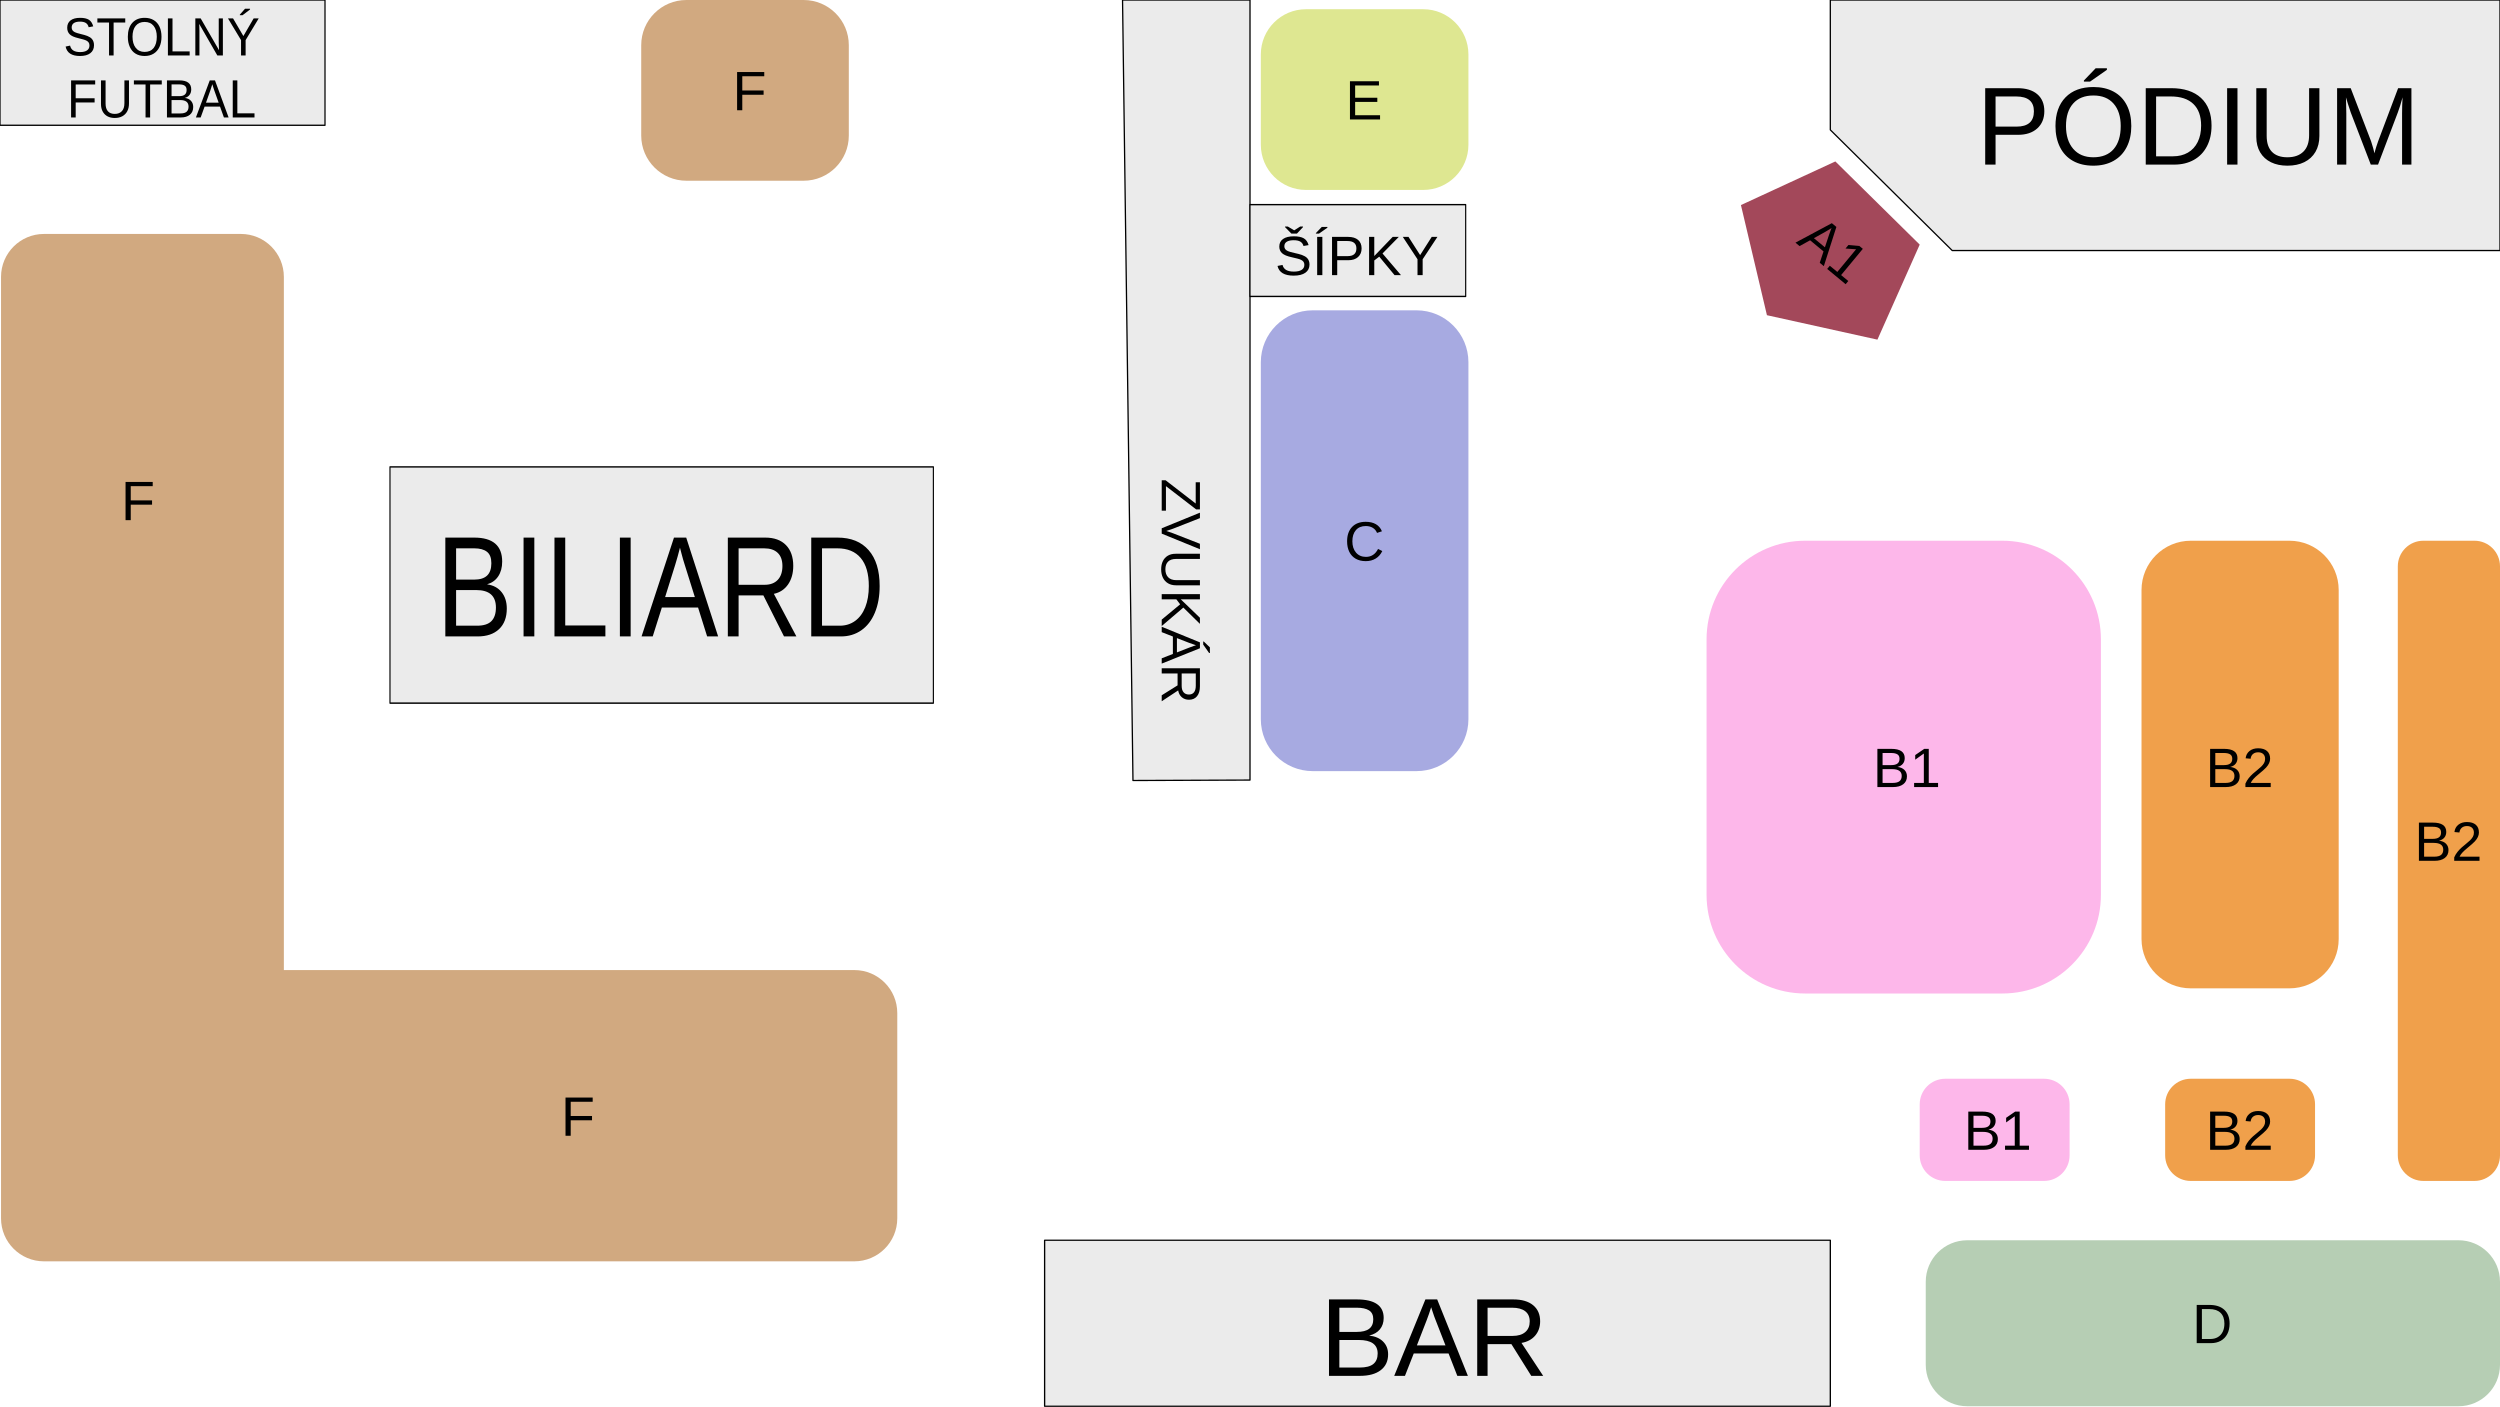
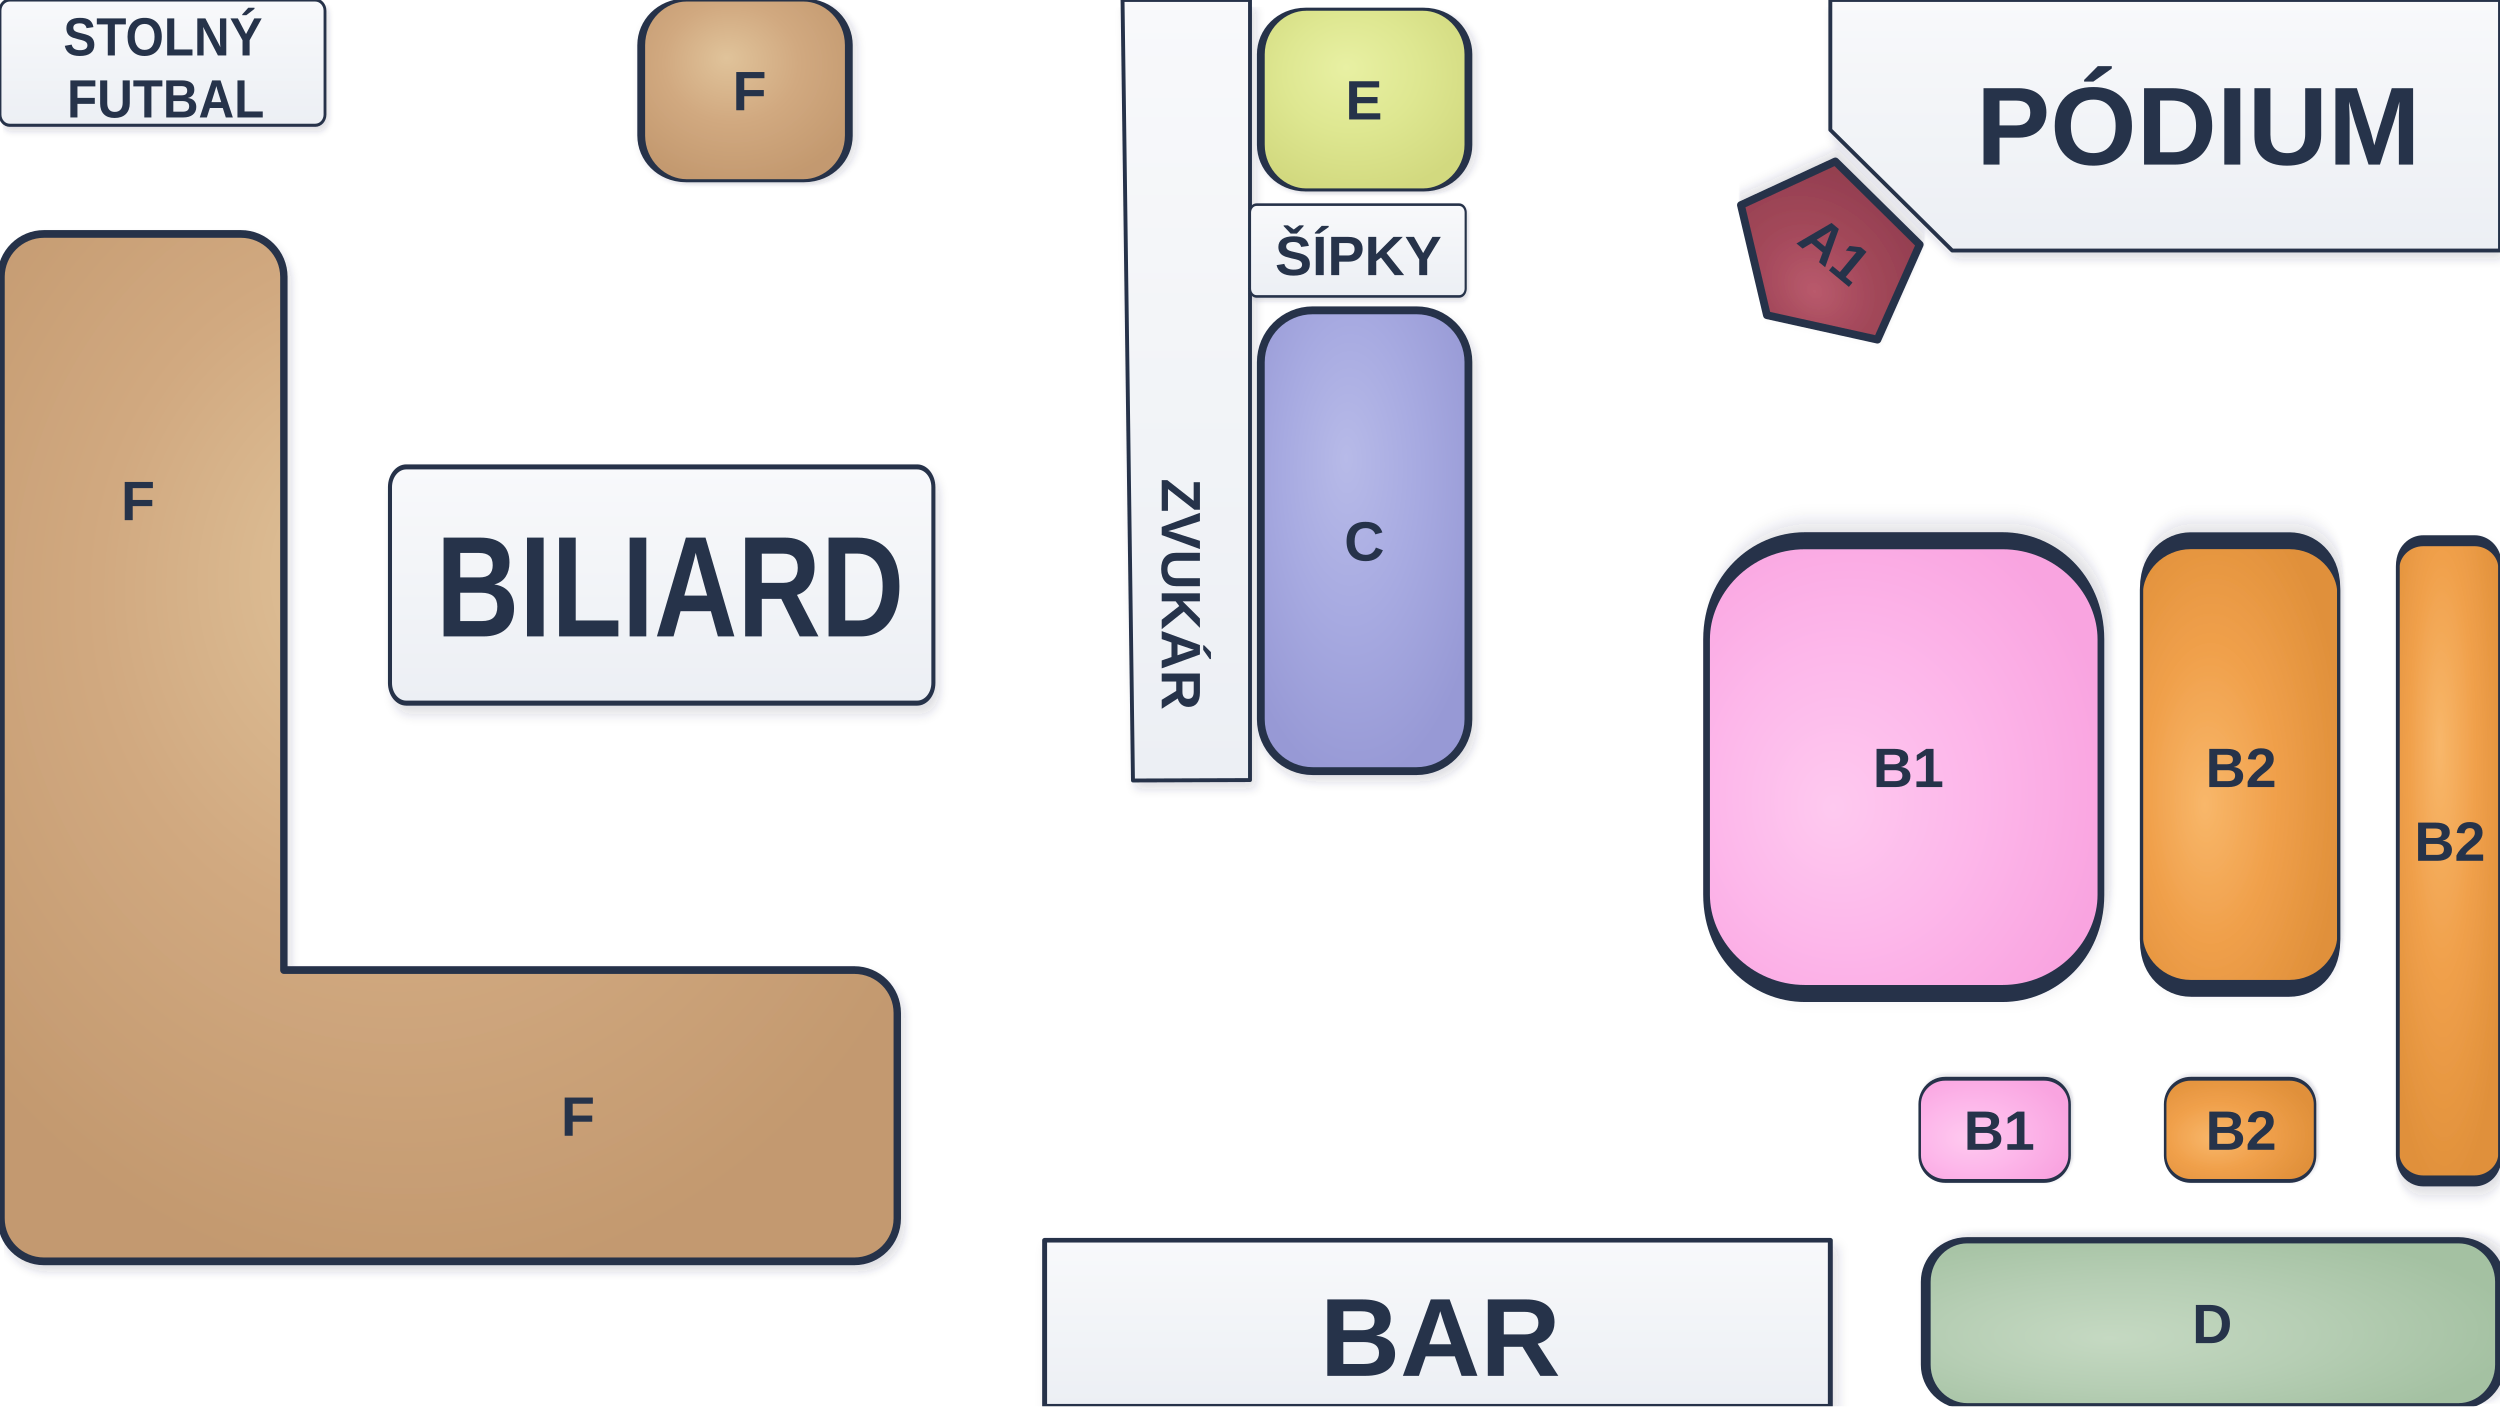
<svg xmlns="http://www.w3.org/2000/svg" width="100%" height="100%" viewBox="0 0 1440 810" version="1.1" xml:space="preserve" style="fill-rule:evenodd;clip-rule:evenodd;stroke-linecap:round;stroke-linejoin:round;stroke-miterlimit:1.5;">
+   <defs>
+     <filter id="dropShadow" x="-25%" y="-25%" width="155%" height="155%">
+       <feDropShadow dx="3" dy="5" stdDeviation="3.5" flood-color="#26334a" flood-opacity="0.16" />
+     </filter>
+     <radialGradient id="sectorGradientA1" cx="46%" cy="38%" r="65%" fx="41%" fy="32%">
+       <stop offset="0%" stop-color="#b95a6c" />
+       <stop offset="50%" stop-color="#a3485a" />
+       <stop offset="100%" stop-color="#943f50" />
+     </radialGradient>
+     <radialGradient id="sectorGradientF" cx="46%" cy="38%" r="65%" fx="41%" fy="32%">
+       <stop offset="0%" stop-color="#e0c39a" />
+       <stop offset="50%" stop-color="#d1a980" />
+       <stop offset="100%" stop-color="#c3996f" />
+     </radialGradient>
+     <radialGradient id="sectorGradientD" cx="46%" cy="38%" r="65%" fx="41%" fy="32%">
+       <stop offset="0%" stop-color="#c5d9c2" />
+       <stop offset="50%" stop-color="#b6ceb4" />
+       <stop offset="100%" stop-color="#a4c1a2" />
+     </radialGradient>
+     <radialGradient id="sectorGradientB2" cx="46%" cy="38%" r="65%" fx="41%" fy="32%">
+       <stop offset="0%" stop-color="#f8b76a" />
+       <stop offset="50%" stop-color="#f0a04b" />
+       <stop offset="100%" stop-color="#e0903a" />
+     </radialGradient>
+     <radialGradient id="sectorGradientB1" cx="46%" cy="38%" r="65%" fx="41%" fy="32%">
+       <stop offset="0%" stop-color="#fec9ef" />
+       <stop offset="50%" stop-color="#fdb7ea" />
+       <stop offset="100%" stop-color="#f9a4e0" />
+     </radialGradient>
+     <radialGradient id="sectorGradientE" cx="46%" cy="38%" r="65%" fx="41%" fy="32%">
+       <stop offset="0%" stop-color="#e8f0a3" />
+       <stop offset="50%" stop-color="#dee791" />
+       <stop offset="100%" stop-color="#d2d97f" />
+     </radialGradient>
+     <radialGradient id="sectorGradientC" cx="46%" cy="38%" r="65%" fx="41%" fy="32%">
+       <stop offset="0%" stop-color="#b7bae8" />
+       <stop offset="50%" stop-color="#a7aae1" />
+       <stop offset="100%" stop-color="#9799d5" />
+     </radialGradient>
+     <linearGradient id="labelGradient" x1="0%" y1="0%" x2="0%" y2="100%" gradientUnits="objectBoundingBox">
+       <stop offset="0%" stop-color="#f8f9fb" />
+       <stop offset="100%" stop-color="#eceff4" />
+     </linearGradient>
+   </defs>
  <g transform="matrix(0.75,0,0,0.75,0,0)">
    <rect id="Sectors" x="0" y="0" width="1920" height="1080" style="fill:none;" />
    <clipPath id="_clip1">
      <rect id="Sectors1" x="0" y="0" width="1920" height="1080" />
    </clipPath>
    <g clip-path="url(#_clip1)">
      <g id="sector-A1">
        <g id="sector-A1-shape" transform="matrix(-0.712099,-0.702079,0.702079,-0.712099,2245.667,1320.888)">
-           <path d="M1390.228,144.313l73.603,46.209l-28.114,74.768l-90.978,0l-28.114,-74.768l73.603,-46.209Z" style="fill:#a3485a;" />
+           <path d="M1390.228,144.313l73.603,46.209l-28.114,74.768l-90.978,0l-28.114,-74.768l73.603,-46.209Z" style="fill:url(#sectorGradientA1);stroke:#26334a;stroke-width:6px;" filter="url(#dropShadow)" />
        </g>
        <g id="sector-A1-label" transform="matrix(0.487325,0.403451,-0.403451,0.487325,1308.771,-716.9955)">
          <g transform="matrix(67.44013,0,0,67.44013,1078.327,1029.169)" />
-           <text x="995.838px" y="1029.169px" style="font-family:'ArialMT', 'Arial', sans-serif;font-size:67.44px;">A1</text>
+           <text x="995.838px" y="1029.169px" style="font-family:'ArialMT', 'Arial', sans-serif;font-size:67.44px;font-weight:700;fill:#26334a;">A1</text>
        </g>
      </g>
      <g id="nonClick">
        <g id="line-bar" transform="matrix(1.261483,0,0,1.182889,-234.1231,-197.5197)">
-           <path d="M821.567,1080l0,-107.772l478.338,0l0,107.772l-478.338,0" style="fill:#ebebeb;stroke:#000;stroke-width:0.82px;" />
+           <path d="M821.567,1080l0,-107.772l478.338,0l0,107.772l-478.338,0" style="fill:url(#labelGradient);stroke:#26334a;stroke-width:3px;" filter="url(#dropShadow)" rx="12" />
        </g>
-         <path id="line-zvukar" d="M960,599.089l-89.879,0.337l-8.007,-599.426l97.886,0l0,599.089Z" style="fill:#ebebeb;stroke:#000;stroke-width:1px;" />
+         <path id="line-zvukar" d="M960,599.089l-89.879,0.337l-8.007,-599.426l97.886,0l0,599.089Z" style="fill:url(#labelGradient);stroke:#26334a;stroke-width:3px;" filter="url(#dropShadow)" />
        <g id="line-kalceto" transform="matrix(0.621743,0,0,0.685673,-186.2144,-274.0556)">
-           <rect x="299.504" y="399.688" width="401.454" height="140.312" style="fill:#ebebeb;stroke:#000;stroke-width:1.53px;" />
+           <rect x="299.504" y="399.688" width="401.454" height="140.312" rx="12" ry="12" style="fill:url(#labelGradient);stroke:#26334a;stroke-width:3.5px;" filter="url(#dropShadow)" />
        </g>
        <g id="line-sipky" transform="matrix(0.412615,0,0,0.502407,836.4202,-43.63708)">
-           <rect x="299.504" y="399.688" width="401.454" height="140.312" style="fill:#ebebeb;stroke:#000;stroke-width:2.18px;" />
+           <rect x="299.504" y="399.688" width="401.454" height="140.312" rx="12" ry="12" style="fill:url(#labelGradient);stroke:#26334a;stroke-width:4px;" filter="url(#dropShadow)" />
        </g>
        <g id="line-biliard" transform="matrix(1.039551,0,0,1.292983,-11.84573,-158.2109)">
-           <rect x="299.504" y="399.688" width="401.454" height="140.312" style="fill:#ebebeb;stroke:#000;stroke-width:0.85px;" />
+           <rect x="299.504" y="399.688" width="401.454" height="140.312" rx="12" ry="12" style="fill:url(#labelGradient);stroke:#26334a;stroke-width:3px;" filter="url(#dropShadow)" />
        </g>
-         <path id="line-stage" d="M1920,192.416l-420.685,0l-93.63,-92.664l0,-99.751l514.315,0l0,192.416Z" style="fill:#ebebeb;stroke:#000;stroke-width:1px;" />
+         <path id="line-stage" d="M1920,192.416l-420.685,0l-93.63,-92.664l0,-99.751l514.315,0l0,192.416Z" style="fill:url(#labelGradient);stroke:#26334a;stroke-width:3px;" filter="url(#dropShadow)" />
        <g transform="matrix(1,0,0,1,521.7968,-902.7527)">
          <g transform="matrix(85.33333,0,0,85.33333,1337.171,1029.169)" />
-           <text x="995.838px" y="1029.169px" style="font-family:'ArialMT', 'Arial', sans-serif;font-size:85.333px;">PÓDIUM</text>
+           <text x="995.838px" y="1029.169px" style="font-family:'ArialMT', 'Arial', sans-serif;font-size:85.333px;font-weight:700;fill:#26334a;">PÓDIUM</text>
        </g>
        <g transform="matrix(1.039551,0,0,1.292983,-700.4859,-841.9184)">
          <g transform="matrix(85.33333,0,0,85.33333,1327.796,1029.169)" />
-           <text x="995.838px" y="1029.169px" style="font-family:'ArialMT', 'Arial', sans-serif;font-size:85.333px;">BILIARD</text>
+           <text x="995.838px" y="1029.169px" style="font-family:'ArialMT', 'Arial', sans-serif;font-size:85.333px;font-weight:700;fill:#26334a;">BILIARD</text>
        </g>
        <g transform="matrix(0.617551,0,0,0.674981,-566.3114,-652.0643)">
-           <text x="995.838px" y="1029.169px" style="font-family:'ArialMT', 'Arial', sans-serif;font-size:61.333px;">ST<tspan x="1073.103px 1120.81px " y="1029.169px 1029.169px ">OL</tspan>NÝ</text>
+           <text x="995.838px" y="1029.169px" style="font-family:'ArialMT', 'Arial', sans-serif;font-size:61.333px;font-weight:700;fill:#26334a;">ST<tspan x="1073.103px 1120.81px " y="1029.169px 1029.169px ">OL</tspan>NÝ</text>
          <g transform="matrix(61.33333,0,0,61.33333,1235.556,1099.696)" />
-           <text x="1000.405px" y="1099.696px" style="font-family:'ArialMT', 'Arial', sans-serif;font-size:61.333px;">FUTBAL</text>
+           <text x="1000.405px" y="1099.696px" style="font-family:'ArialMT', 'Arial', sans-serif;font-size:61.333px;font-weight:700;fill:#26334a;">FUTBAL</text>
        </g>
        <g transform="matrix(0,0.63266,-0.63266,0,1543.306,-262.5474)">
          <g transform="matrix(67.44013,0,0,67.44013,1269.385,1029.169)" />
-           <text x="995.838px" y="1029.169px" style="font-family:'ArialMT', 'Arial', sans-serif;font-size:67.44px;">ZVUKÁR</text>
+           <text x="995.838px" y="1029.169px" style="font-family:'ArialMT', 'Arial', sans-serif;font-size:67.44px;font-weight:700;fill:#26334a;">ZVUKÁR</text>
        </g>
        <g transform="matrix(0.63266,0,0,0.63266,349.1612,-439.8336)">
          <g transform="matrix(67.44013,0,0,67.44013,1194.503,1029.169)" />
-           <text x="995.838px" y="1029.169px" style="font-family:'ArialMT', 'Arial', sans-serif;font-size:67.44px;">ŠÍPKY</text>
+           <text x="995.838px" y="1029.169px" style="font-family:'ArialMT', 'Arial', sans-serif;font-size:67.44px;font-weight:700;fill:#26334a;">ŠÍPKY</text>
        </g>
        <g transform="matrix(1,0,0,1,17.82763,27.48658)">
-           <text x="995.838px" y="1029.169px" style="font-family:'ArialMT', 'Arial', sans-serif;font-size:85.333px;">BAR</text>
+           <text x="995.838px" y="1029.169px" style="font-family:'ArialMT', 'Arial', sans-serif;font-size:85.333px;font-weight:700;fill:#26334a;">BAR</text>
        </g>
      </g>
      <g id="sector-F">
        <g id="sector-F-shape" transform="matrix(0.948501,0,0,0.989214,33.78916,3.149839)">
-           <path d="M0,178.444l159.431,0c19.213,0 34.789,14.934 34.789,33.357l-0,538.142l461.889,0c19.213,-0 34.789,14.934 34.789,33.357l0,159.431c-0,18.423 -15.575,33.357 -34.789,33.357l-656.109,0c-19.213,-0 -34.789,-14.934 -34.789,-33.357l0,-730.93c-0,-18.423 15.575,-33.357 34.789,-33.357Z" style="fill:#d1a980;" />
+           <path d="M0,178.444l159.431,0c19.213,0 34.789,14.934 34.789,33.357l-0,538.142l461.889,0c19.213,-0 34.789,14.934 34.789,33.357l0,159.431c-0,18.423 -15.575,33.357 -34.789,33.357l-656.109,0c-19.213,-0 -34.789,-14.934 -34.789,-33.357l0,-730.93c-0,-18.423 15.575,-33.357 34.789,-33.357Z" style="fill:url(#sectorGradientF);stroke:#26334a;stroke-width:6px;" filter="url(#dropShadow)" />
        </g>
        <g id="sector-F-shapeSmall" transform="matrix(1,0,0,0.395393,-475.862,-95.3635)">
-           <path d="M1127.749,328.945l0,175.517c0,48.435 -15.548,87.759 -34.699,87.759l-90.033,0c-19.151,0 -34.699,-39.323 -34.699,-87.759l0,-175.517c0,-48.435 15.548,-87.759 34.699,-87.759l90.033,0c19.151,0 34.699,39.323 34.699,87.759Z" style="fill:#d1a980;" />
+           <path d="M1127.749,328.945l0,175.517c0,48.435 -15.548,87.759 -34.699,87.759l-90.033,0c-19.151,0 -34.699,-39.323 -34.699,-87.759l0,-175.517c0,-48.435 15.548,-87.759 34.699,-87.759l90.033,0c19.151,0 34.699,39.323 34.699,87.759Z" style="fill:url(#sectorGradientF);stroke:#26334a;stroke-width:6px;" filter="url(#dropShadow)" />
        </g>
        <g id="sector-F-label-2" transform="matrix(0.63266,0,0,0.63266,-199.2099,221.1535)">
          <g transform="matrix(67.44013,0,0,67.44013,1037.033,1029.169)" />
-           <text x="995.838px" y="1029.169px" style="font-family:'ArialMT', 'Arial', sans-serif;font-size:67.44px;">F</text>
+           <text x="995.838px" y="1029.169px" style="font-family:'ArialMT', 'Arial', sans-serif;font-size:67.44px;font-weight:700;fill:#26334a;">F</text>
        </g>
        <g id="sector-F-label-1" transform="matrix(0.63266,0,0,0.63266,-537.1014,-251.6319)">
          <g transform="matrix(67.44013,0,0,67.44013,1037.033,1029.169)" />
-           <text x="995.838px" y="1029.169px" style="font-family:'ArialMT', 'Arial', sans-serif;font-size:67.44px;">F</text>
+           <text x="995.838px" y="1029.169px" style="font-family:'ArialMT', 'Arial', sans-serif;font-size:67.44px;font-weight:700;fill:#26334a;">F</text>
        </g>
        <g id="sector-F-labelSmall" transform="matrix(0.63266,0,0,0.63266,-67.43517,-566.4447)">
          <g transform="matrix(67.44013,0,0,67.44013,1037.033,1029.169)" />
-           <text x="995.838px" y="1029.169px" style="font-family:'ArialMT', 'Arial', sans-serif;font-size:67.44px;">F</text>
+           <text x="995.838px" y="1029.169px" style="font-family:'ArialMT', 'Arial', sans-serif;font-size:67.44px;font-weight:700;fill:#26334a;">F</text>
        </g>
      </g>
      <g id="sector-D">
        <g id="sector-D-shape" transform="matrix(-0,-0.799611,1.256359,0,1175.958,1854.278)">
-           <path d="M1127.749,266.554l0,300.299c0,14.001 -17.86,25.368 -39.858,25.368l-79.716,0c-21.998,0 -39.858,-11.367 -39.858,-25.368l0,-300.299c0,-14.001 17.86,-25.368 39.858,-25.368l79.716,0c21.998,0 39.858,11.367 39.858,25.368Z" style="fill:#b6ceb4;" />
+           <path d="M1127.749,266.554l0,300.299c0,14.001 -17.86,25.368 -39.858,25.368l-79.716,0c-21.998,0 -39.858,-11.367 -39.858,-25.368l0,-300.299c0,-14.001 17.86,-25.368 39.858,-25.368l79.716,0c21.998,0 39.858,11.367 39.858,25.368Z" style="fill:url(#sectorGradientD);stroke:#26334a;stroke-width:6px;" filter="url(#dropShadow)" />
        </g>
        <g id="sector-D-label" transform="matrix(0.63266,0,0,0.63266,1053.544,380.4155)">
          <g transform="matrix(67.44013,0,0,67.44013,1044.541,1029.169)" />
-           <text x="995.838px" y="1029.169px" style="font-family:'ArialMT', 'Arial', sans-serif;font-size:67.44px;">D</text>
+           <text x="995.838px" y="1029.169px" style="font-family:'ArialMT', 'Arial', sans-serif;font-size:67.44px;font-weight:700;fill:#26334a;">D</text>
        </g>
      </g>
      <g id="sector-B2">
        <g id="sector-B2-shapeSmall" transform="matrix(0,-0.492237,0.327927,0,1583.751,1383.6)">
-           <path d="M1127.749,301.015l0,231.377c0,33.02 -17.86,59.829 -39.858,59.829l-79.716,0c-21.998,0 -39.858,-26.808 -39.858,-59.829l0,-231.377c0,-33.02 17.86,-59.829 39.858,-59.829l79.716,0c21.998,0 39.858,26.808 39.858,59.829Z" style="fill:#f0a04b;" />
+           <path d="M1127.749,301.015l0,231.377c0,33.02 -17.86,59.829 -39.858,59.829l-79.716,0c-21.998,0 -39.858,-26.808 -39.858,-59.829l0,-231.377c0,-33.02 17.86,-59.829 39.858,-59.829l79.716,0c21.998,0 39.858,26.808 39.858,59.829Z" style="fill:url(#sectorGradientB2);stroke:#26334a;stroke-width:6px;" filter="url(#dropShadow)" />
        </g>
        <g id="sector-B2-shapeLine" transform="matrix(0.492237,0,0,1.400674,1364.88,77.4501)">
-           <path d="M1127.749,255.194l0,323.02c0,7.731 -17.86,14.007 -39.858,14.007l-79.716,0c-21.998,0 -39.858,-6.276 -39.858,-14.007l0,-323.02c0,-7.731 17.86,-14.007 39.858,-14.007l79.716,0c21.998,0 39.858,6.276 39.858,14.007Z" style="fill:#f0a04b;" />
+           <path d="M1127.749,255.194l0,323.02c0,7.731 -17.86,14.007 -39.858,14.007l-79.716,0c-21.998,0 -39.858,-6.276 -39.858,-14.007l0,-323.02c0,-7.731 17.86,-14.007 39.858,-14.007l79.716,0c21.998,0 39.858,6.276 39.858,14.007Z" style="fill:url(#sectorGradientB2);stroke:#26334a;stroke-width:6px;" filter="url(#dropShadow)" />
        </g>
        <g id="sector-B2-shape" transform="matrix(0,-2.156262,0.43138,0,1540.642,2846.997)">
-           <path d="M1127.749,328.945l0,175.517c0,48.435 -7.867,87.759 -17.557,87.759l-124.317,0c-9.69,0 -17.557,-39.323 -17.557,-87.759l0,-175.517c0,-48.435 7.867,-87.759 17.557,-87.759l124.317,0c9.69,0 17.557,39.323 17.557,87.759Z" style="fill:#f0a04b;" />
+           <path d="M1127.749,328.945l0,175.517c0,48.435 -7.867,87.759 -17.557,87.759l-124.317,0c-9.69,0 -17.557,-39.323 -17.557,-87.759l0,-175.517c0,-48.435 7.867,-87.759 17.557,-87.759l124.317,0c9.69,0 17.557,39.323 17.557,87.759Z" style="fill:url(#sectorGradientB2);stroke:#26334a;stroke-width:6px;" filter="url(#dropShadow)" />
        </g>
        <g id="sector-B2-labelSmall" transform="matrix(0.63266,0,0,0.63266,1063.842,231.9389)">
          <g transform="matrix(67.44013,0,0,67.44013,1078.327,1029.169)" />
-           <text x="995.838px" y="1029.169px" style="font-family:'ArialMT', 'Arial', sans-serif;font-size:67.44px;">B2</text>
+           <text x="995.838px" y="1029.169px" style="font-family:'ArialMT', 'Arial', sans-serif;font-size:67.44px;font-weight:700;fill:#26334a;">B2</text>
        </g>
        <g id="sector-B2-label" transform="matrix(0.63266,0,0,0.63266,1063.842,-46.63926)">
          <g transform="matrix(67.44013,0,0,67.44013,1078.327,1029.169)" />
-           <text x="995.838px" y="1029.169px" style="font-family:'ArialMT', 'Arial', sans-serif;font-size:67.44px;">B2</text>
+           <text x="995.838px" y="1029.169px" style="font-family:'ArialMT', 'Arial', sans-serif;font-size:67.44px;font-weight:700;fill:#26334a;">B2</text>
        </g>
        <g id="sector-B2-labelLine" transform="matrix(0.63266,0,0,0.63266,1224.203,10.00217)">
          <g transform="matrix(67.44013,0,0,67.44013,1078.327,1029.169)" />
-           <text x="995.838px" y="1029.169px" style="font-family:'ArialMT', 'Arial', sans-serif;font-size:67.44px;">B2</text>
+           <text x="995.838px" y="1029.169px" style="font-family:'ArialMT', 'Arial', sans-serif;font-size:67.44px;font-weight:700;fill:#26334a;">B2</text>
        </g>
      </g>
      <g id="sector-B1">
        <g id="sector-B1-shape" transform="matrix(0,-2.181101,0.86276,0,1102.553,2875.009)">
-           <path d="M1127.749,328.945l0,175.517c0,48.435 -15.555,87.759 -34.714,87.759l-90.003,0c-19.159,0 -34.714,-39.323 -34.714,-87.759l0,-175.517c0,-48.435 15.555,-87.759 34.714,-87.759l90.003,0c19.159,0 34.714,39.323 34.714,87.759Z" style="fill:#fdb7ea;" />
+           <path d="M1127.749,328.945l0,175.517c0,48.435 -15.555,87.759 -34.714,87.759l-90.003,0c-19.159,0 -34.714,-39.323 -34.714,-87.759l0,-175.517c0,-48.435 15.555,-87.759 34.714,-87.759l90.003,0c19.159,0 34.714,39.323 34.714,87.759Z" style="fill:url(#sectorGradientB1);stroke:#26334a;stroke-width:6px;" filter="url(#dropShadow)" />
        </g>
        <g id="sector-B1-label" transform="matrix(0.63266,0,0,0.63266,808.3016,-46.63926)">
          <g transform="matrix(67.44013,0,0,67.44013,1078.327,1029.169)" />
-           <text x="995.838px" y="1029.169px" style="font-family:'ArialMT', 'Arial', sans-serif;font-size:67.44px;">B1</text>
+           <text x="995.838px" y="1029.169px" style="font-family:'ArialMT', 'Arial', sans-serif;font-size:67.44px;font-weight:700;fill:#26334a;">B1</text>
        </g>
        <g id="sector-B1-shapeSmall" transform="matrix(0,-0.492237,0.327927,0,1395.243,1383.6)">
-           <path d="M1127.749,301.015l0,231.377c0,33.02 -17.86,59.829 -39.858,59.829l-79.716,0c-21.998,0 -39.858,-26.808 -39.858,-59.829l0,-231.377c0,-33.02 17.86,-59.829 39.858,-59.829l79.716,0c21.998,0 39.858,26.808 39.858,59.829Z" style="fill:#fdb7ea;" />
+           <path d="M1127.749,301.015l0,231.377c0,33.02 -17.86,59.829 -39.858,59.829l-79.716,0c-21.998,0 -39.858,-26.808 -39.858,-59.829l0,-231.377c0,-33.02 17.86,-59.829 39.858,-59.829l79.716,0c21.998,0 39.858,26.808 39.858,59.829Z" style="fill:url(#sectorGradientB1);stroke:#26334a;stroke-width:6px;" filter="url(#dropShadow)" />
        </g>
        <g id="sector-B1-labelSmall" transform="matrix(0.63266,0,0,0.63266,878.1255,231.9389)">
          <g transform="matrix(67.44013,0,0,67.44013,1078.327,1029.169)" />
-           <text x="995.838px" y="1029.169px" style="font-family:'ArialMT', 'Arial', sans-serif;font-size:67.44px;">B1</text>
+           <text x="995.838px" y="1029.169px" style="font-family:'ArialMT', 'Arial', sans-serif;font-size:67.44px;font-weight:700;fill:#26334a;">B1</text>
        </g>
      </g>
      <g id="sector-E">
        <g id="sector-E-shape" transform="matrix(1,0,0,0.395393,0,-88.28101)">
-           <path d="M1127.749,328.945l0,175.517c0,48.435 -15.548,87.759 -34.699,87.759l-90.033,0c-19.151,0 -34.699,-39.323 -34.699,-87.759l0,-175.517c0,-48.435 15.548,-87.759 34.699,-87.759l90.033,0c19.151,0 34.699,39.323 34.699,87.759Z" style="fill:#dee791;" />
+           <path d="M1127.749,328.945l0,175.517c0,48.435 -15.548,87.759 -34.699,87.759l-90.033,0c-19.151,0 -34.699,-39.323 -34.699,-87.759l0,-175.517c0,-48.435 15.548,-87.759 34.699,-87.759l90.033,0c19.151,0 34.699,39.323 34.699,87.759Z" style="fill:url(#sectorGradientE);stroke:#26334a;stroke-width:6px;" filter="url(#dropShadow)" />
        </g>
        <g id="sector-E-label" transform="matrix(0.63266,0,0,0.63266,403.2365,-559.3622)">
          <g transform="matrix(67.44013,0,0,67.44013,1040.82,1029.169)" />
-           <text x="995.838px" y="1029.169px" style="font-family:'ArialMT', 'Arial', sans-serif;font-size:67.44px;">E</text>
+           <text x="995.838px" y="1029.169px" style="font-family:'ArialMT', 'Arial', sans-serif;font-size:67.44px;font-weight:700;fill:#26334a;">E</text>
        </g>
      </g>
      <g id="sector-C">
        <g id="sector-C-shape" transform="matrix(1,0,0,1.008147,0,-4.824609)">
-           <path d="M1127.749,280.722l0,271.963c0,21.82 -17.86,39.536 -39.858,39.536l-79.716,0c-21.998,0 -39.858,-17.715 -39.858,-39.536l0,-271.963c0,-21.82 17.86,-39.536 39.858,-39.536l79.716,0c21.998,0 39.858,17.715 39.858,39.536Z" style="fill:#a7aae1;" />
+           <path d="M1127.749,280.722l0,271.963c0,21.82 -17.86,39.536 -39.858,39.536l-79.716,0c-21.998,0 -39.858,-17.715 -39.858,-39.536l0,-271.963c0,-21.82 17.86,-39.536 39.858,-39.536l79.716,0c21.998,0 39.858,17.715 39.858,39.536Z" style="fill:url(#sectorGradientC);stroke:#26334a;stroke-width:6px;" filter="url(#dropShadow)" />
        </g>
        <g id="sector-C-label" transform="matrix(0.63266,0,0,0.63266,402.3823,-220.5694)">
          <g transform="matrix(67.44013,0,0,67.44013,1044.541,1029.169)" />
-           <text x="995.838px" y="1029.169px" style="font-family:'ArialMT', 'Arial', sans-serif;font-size:67.44px;">C</text>
+           <text x="995.838px" y="1029.169px" style="font-family:'ArialMT', 'Arial', sans-serif;font-size:67.44px;font-weight:700;fill:#26334a;">C</text>
        </g>
      </g>
    </g>
  </g>
</svg>
